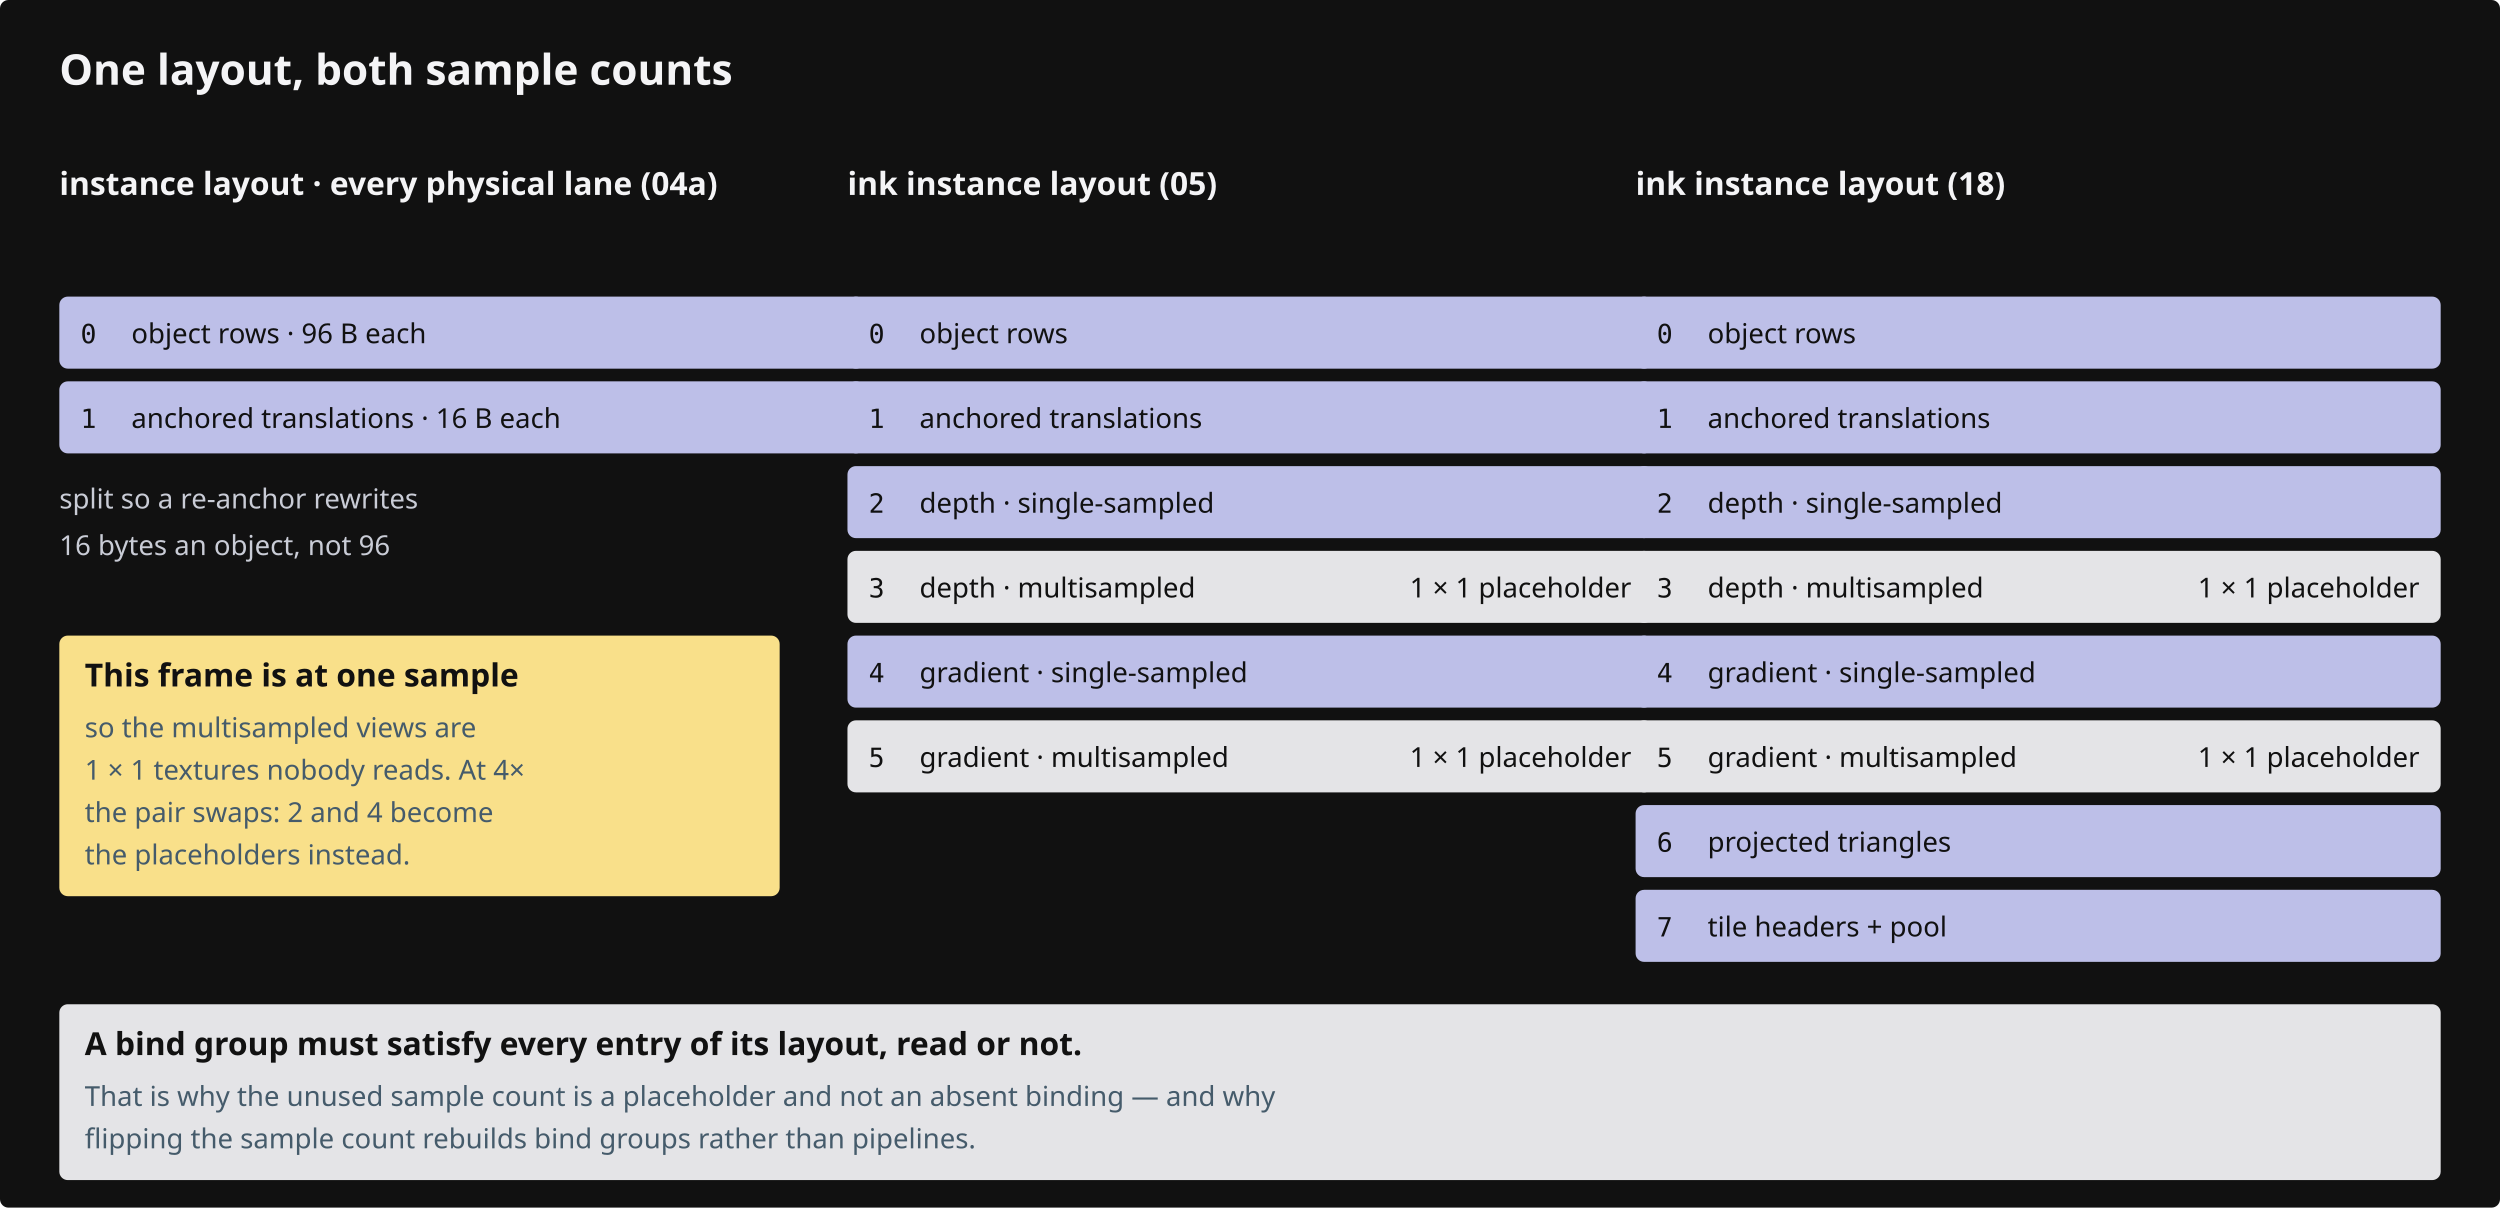
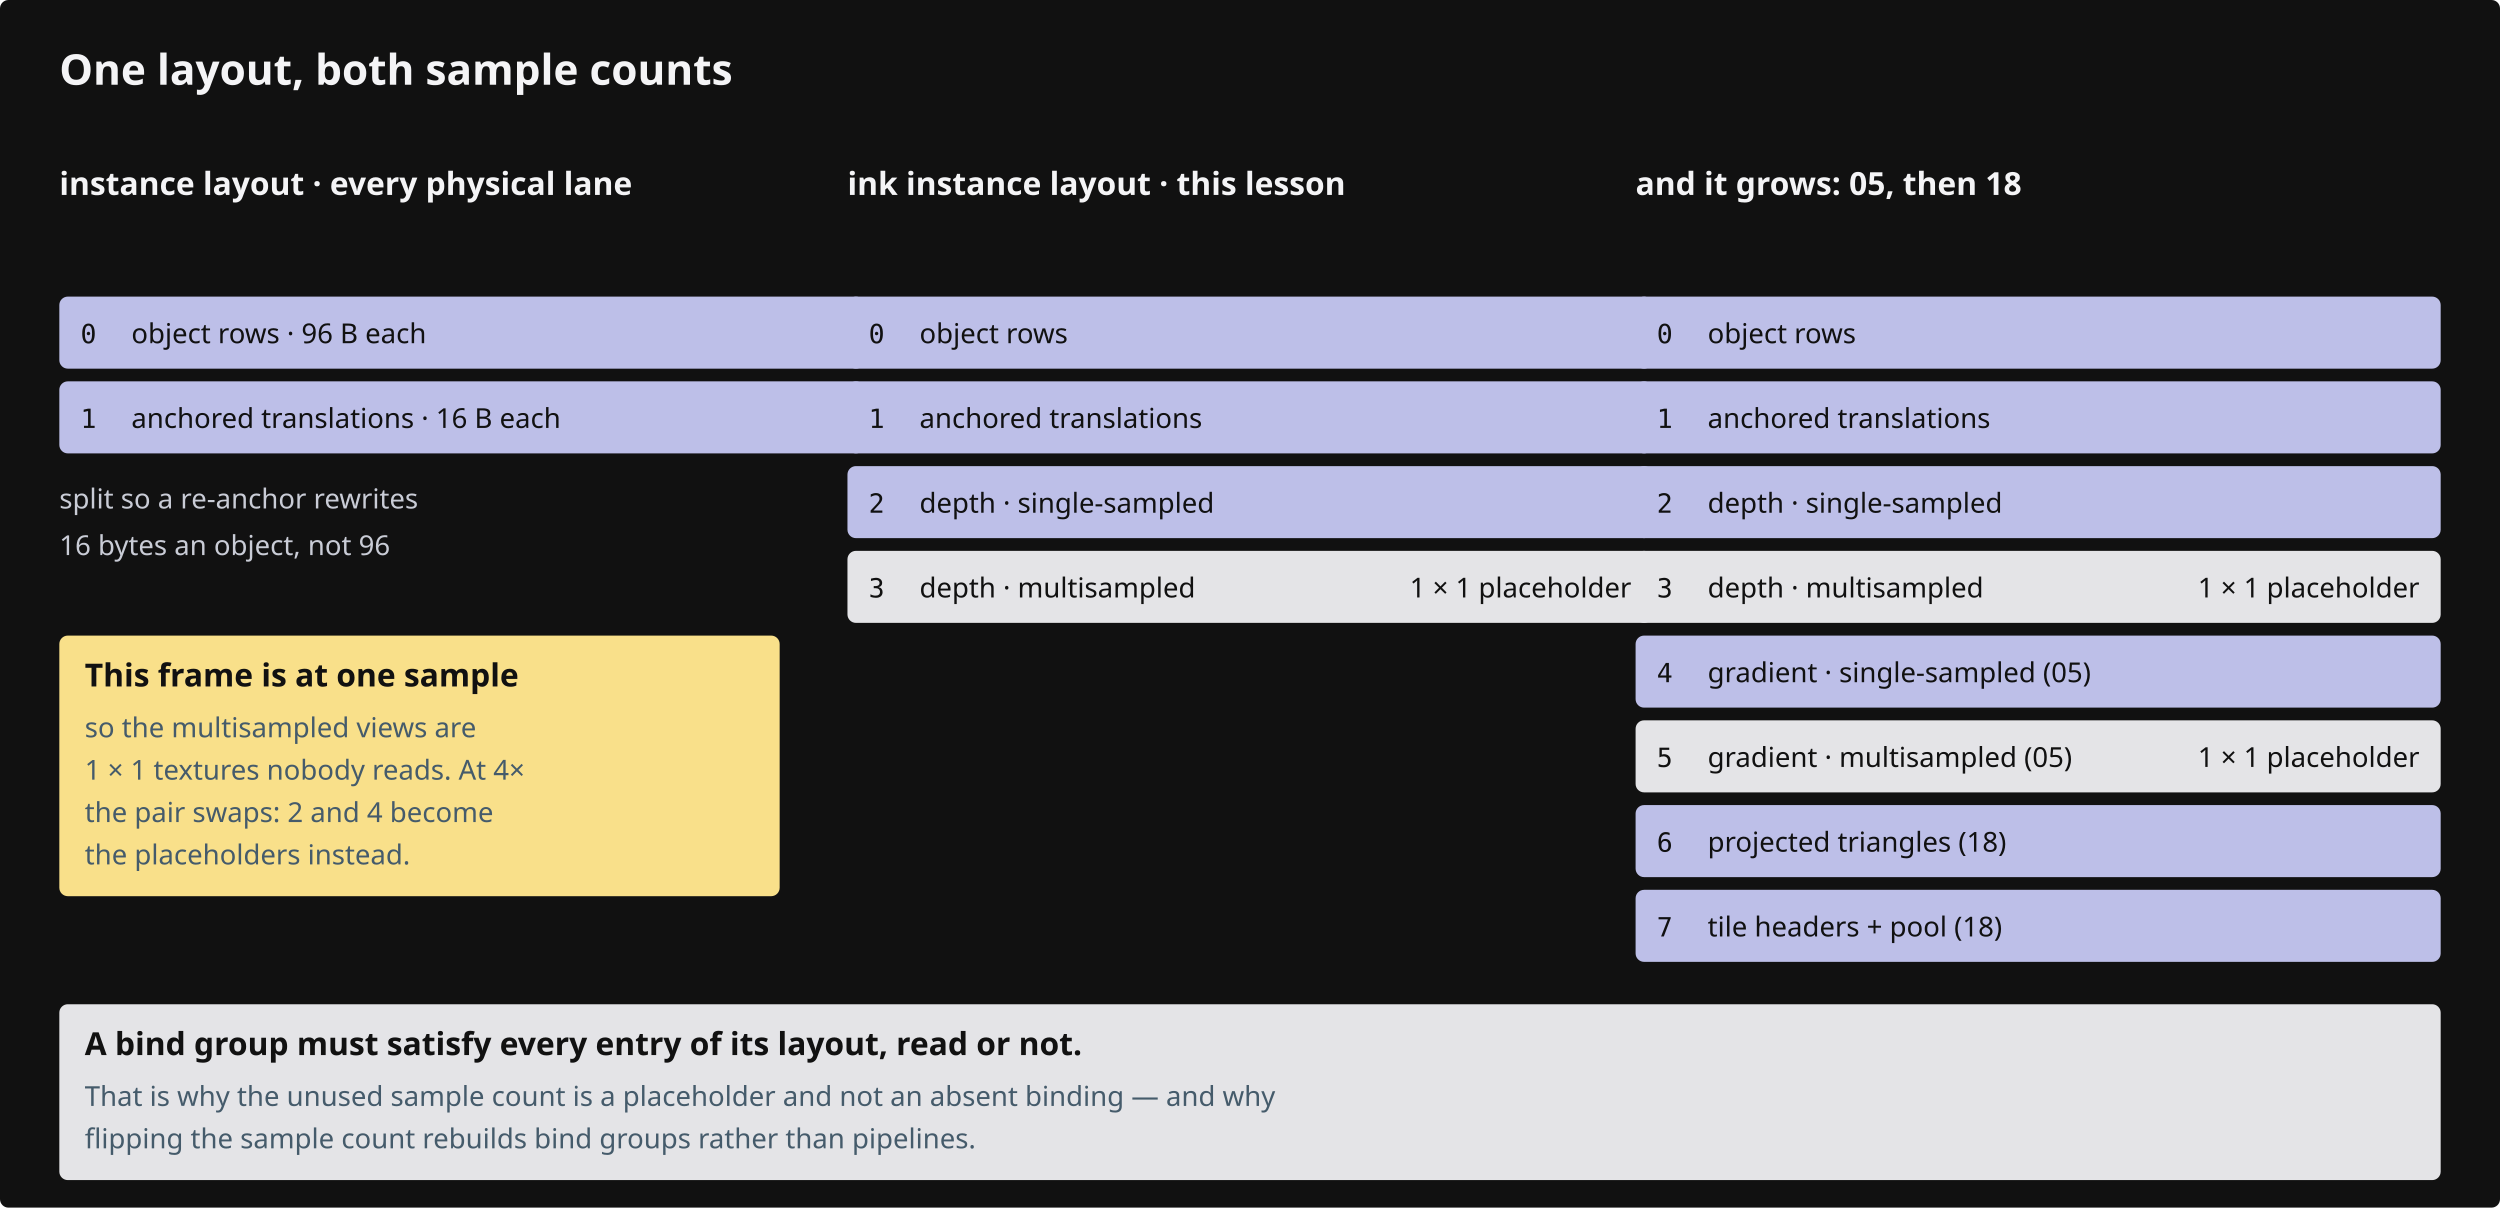
<svg xmlns="http://www.w3.org/2000/svg" viewBox="0 0 1180 570" role="img" aria-labelledby="t d">
  <defs>
    <marker id="a" markerWidth="9" markerHeight="9" refX="7" refY="3" orient="auto">
      <path d="M0,0 L7,3 L0,6" fill="#e4e4e7" />
    </marker>
  </defs>
  <style>text{font-family:system-ui,sans-serif;fill:#f4f4f6;font-size:13px}.h{font-size:20px;font-weight:700}.l{font-size:15px;font-weight:650}.s{font-size:13px;fill:#c9ccd6}.m{font-family:"DejaVu Sans Mono","Liberation Mono",monospace;font-size:12.5px;fill:#f4f4f6}.ar{fill:none;stroke:#e4e4e7;stroke-width:1.6;marker-end:url(#a)}.dash{fill:none;stroke:#e07a26;stroke-width:1.8;stroke-dasharray:7 5}</style>
  <rect width="100%" height="100%" rx="4" fill="#111111" />
  <text class="h" xml:space="preserve" x="28.0" y="40.0" textLength="317.9" lengthAdjust="spacingAndGlyphs">One layout, both sample counts</text>
-   <text class="l" xml:space="preserve" x="28.0" y="92.0" textLength="310.7" lengthAdjust="spacingAndGlyphs">instance layout · every physical lane (04a)</text>
+   <text class="l" xml:space="preserve" x="28.0" y="92.0" textLength="270.5" lengthAdjust="spacingAndGlyphs">instance layout · every physical lane</text>
  <rect x="28.0" y="140.0" width="380.0" height="34.0" rx="4" fill="#bdbfe8" />
  <text class="m" xml:space="preserve" x="38.0" y="162.0" style="fill:#111111" textLength="7.5" lengthAdjust="spacingAndGlyphs">0</text>
  <text class="s" xml:space="preserve" x="62.0" y="162.0" style="fill:#111111" textLength="139.2" lengthAdjust="spacingAndGlyphs">object rows · 96 B each</text>
  <rect x="28.0" y="180.0" width="380.0" height="34.0" rx="4" fill="#bdbfe8" />
  <text class="m" xml:space="preserve" x="38.0" y="202.0" style="fill:#111111" textLength="7.5" lengthAdjust="spacingAndGlyphs">1</text>
  <text class="s" xml:space="preserve" x="62.0" y="202.0" style="fill:#111111" textLength="202.7" lengthAdjust="spacingAndGlyphs">anchored translations · 16 B each</text>
-   <text class="l" xml:space="preserve" x="400.0" y="92.0" textLength="174.5" lengthAdjust="spacingAndGlyphs">ink instance layout (05)</text>
+   <text class="l" xml:space="preserve" x="400.0" y="92.0" textLength="235.1" lengthAdjust="spacingAndGlyphs">ink instance layout · this lesson</text>
  <rect x="400.0" y="140.0" width="380.0" height="34.0" rx="4" fill="#bdbfe8" />
  <text class="m" xml:space="preserve" x="410.0" y="162.0" style="fill:#111111" textLength="7.5" lengthAdjust="spacingAndGlyphs">0</text>
  <text class="s" xml:space="preserve" x="434.0" y="162.0" style="fill:#111111" textLength="70.0" lengthAdjust="spacingAndGlyphs">object rows</text>
  <rect x="400.0" y="180.0" width="380.0" height="34.0" rx="4" fill="#bdbfe8" />
  <text class="m" xml:space="preserve" x="410.0" y="202.0" style="fill:#111111" textLength="7.5" lengthAdjust="spacingAndGlyphs">1</text>
  <text class="s" xml:space="preserve" x="434.0" y="202.0" style="fill:#111111" textLength="133.5" lengthAdjust="spacingAndGlyphs">anchored translations</text>
  <rect x="400.0" y="220.0" width="380.0" height="34.0" rx="4" fill="#bdbfe8" />
  <text class="m" xml:space="preserve" x="410.0" y="242.0" style="fill:#111111" textLength="7.5" lengthAdjust="spacingAndGlyphs">2</text>
  <text class="s" xml:space="preserve" x="434.0" y="242.0" style="fill:#111111" textLength="139.1" lengthAdjust="spacingAndGlyphs">depth · single-sampled</text>
  <rect x="400.0" y="260.0" width="380.0" height="34.0" rx="4" fill="#e4e4e7" />
  <text class="m" xml:space="preserve" x="410.0" y="282.0" style="fill:#111111" textLength="7.5" lengthAdjust="spacingAndGlyphs">3</text>
  <text class="s" xml:space="preserve" x="434.0" y="282.0" style="fill:#111111" textLength="130.2" lengthAdjust="spacingAndGlyphs">depth · multisampled</text>
  <text class="s" xml:space="preserve" x="770.0" y="282.0" text-anchor="end" style="fill:#111111" textLength="105.2" lengthAdjust="spacingAndGlyphs">1 × 1 placeholder</text>
-   <rect x="400.0" y="300.0" width="380.0" height="34.0" rx="4" fill="#bdbfe8" />
-   <text class="m" xml:space="preserve" x="410.0" y="322.0" style="fill:#111111" textLength="7.5" lengthAdjust="spacingAndGlyphs">4</text>
-   <text class="s" xml:space="preserve" x="434.0" y="322.0" style="fill:#111111" textLength="154.9" lengthAdjust="spacingAndGlyphs">gradient · single-sampled</text>
-   <rect x="400.0" y="340.0" width="380.0" height="34.0" rx="4" fill="#e4e4e7" />
-   <text class="m" xml:space="preserve" x="410.0" y="362.0" style="fill:#111111" textLength="7.5" lengthAdjust="spacingAndGlyphs">5</text>
-   <text class="s" xml:space="preserve" x="434.0" y="362.0" style="fill:#111111" textLength="146.0" lengthAdjust="spacingAndGlyphs">gradient · multisampled</text>
-   <text class="s" xml:space="preserve" x="770.0" y="362.0" text-anchor="end" style="fill:#111111" textLength="105.2" lengthAdjust="spacingAndGlyphs">1 × 1 placeholder</text>
-   <text class="l" xml:space="preserve" x="772.0" y="92.0" textLength="174.5" lengthAdjust="spacingAndGlyphs">ink instance layout (18)</text>
+   <text class="l" xml:space="preserve" x="772.0" y="92.0" textLength="182.7" lengthAdjust="spacingAndGlyphs">and it grows: 05, then 18</text>
  <rect x="772.0" y="140.0" width="380.0" height="34.0" rx="4" fill="#bdbfe8" />
  <text class="m" xml:space="preserve" x="782.0" y="162.0" style="fill:#111111" textLength="7.5" lengthAdjust="spacingAndGlyphs">0</text>
  <text class="s" xml:space="preserve" x="806.0" y="162.0" style="fill:#111111" textLength="70.0" lengthAdjust="spacingAndGlyphs">object rows</text>
  <rect x="772.0" y="180.0" width="380.0" height="34.0" rx="4" fill="#bdbfe8" />
  <text class="m" xml:space="preserve" x="782.0" y="202.0" style="fill:#111111" textLength="7.5" lengthAdjust="spacingAndGlyphs">1</text>
  <text class="s" xml:space="preserve" x="806.0" y="202.0" style="fill:#111111" textLength="133.5" lengthAdjust="spacingAndGlyphs">anchored translations</text>
  <rect x="772.0" y="220.0" width="380.0" height="34.0" rx="4" fill="#bdbfe8" />
  <text class="m" xml:space="preserve" x="782.0" y="242.0" style="fill:#111111" textLength="7.5" lengthAdjust="spacingAndGlyphs">2</text>
  <text class="s" xml:space="preserve" x="806.0" y="242.0" style="fill:#111111" textLength="139.1" lengthAdjust="spacingAndGlyphs">depth · single-sampled</text>
  <rect x="772.0" y="260.0" width="380.0" height="34.0" rx="4" fill="#e4e4e7" />
  <text class="m" xml:space="preserve" x="782.0" y="282.0" style="fill:#111111" textLength="7.5" lengthAdjust="spacingAndGlyphs">3</text>
  <text class="s" xml:space="preserve" x="806.0" y="282.0" style="fill:#111111" textLength="130.2" lengthAdjust="spacingAndGlyphs">depth · multisampled</text>
  <text class="s" xml:space="preserve" x="1142.0" y="282.0" text-anchor="end" style="fill:#111111" textLength="105.2" lengthAdjust="spacingAndGlyphs">1 × 1 placeholder</text>
  <rect x="772.0" y="300.0" width="380.0" height="34.0" rx="4" fill="#bdbfe8" />
  <text class="m" xml:space="preserve" x="782.0" y="322.0" style="fill:#111111" textLength="7.5" lengthAdjust="spacingAndGlyphs">4</text>
-   <text class="s" xml:space="preserve" x="806.0" y="322.0" style="fill:#111111" textLength="154.9" lengthAdjust="spacingAndGlyphs">gradient · single-sampled</text>
+   <text class="s" xml:space="preserve" x="806.0" y="322.0" style="fill:#111111" textLength="181.0" lengthAdjust="spacingAndGlyphs">gradient · single-sampled (05)</text>
  <rect x="772.0" y="340.0" width="380.0" height="34.0" rx="4" fill="#e4e4e7" />
  <text class="m" xml:space="preserve" x="782.0" y="362.0" style="fill:#111111" textLength="7.5" lengthAdjust="spacingAndGlyphs">5</text>
-   <text class="s" xml:space="preserve" x="806.0" y="362.0" style="fill:#111111" textLength="146.0" lengthAdjust="spacingAndGlyphs">gradient · multisampled</text>
+   <text class="s" xml:space="preserve" x="806.0" y="362.0" style="fill:#111111" textLength="172.1" lengthAdjust="spacingAndGlyphs">gradient · multisampled (05)</text>
  <text class="s" xml:space="preserve" x="1142.0" y="362.0" text-anchor="end" style="fill:#111111" textLength="105.2" lengthAdjust="spacingAndGlyphs">1 × 1 placeholder</text>
  <rect x="772.0" y="380.0" width="380.0" height="34.0" rx="4" fill="#bdbfe8" />
  <text class="m" xml:space="preserve" x="782.0" y="402.0" style="fill:#111111" textLength="7.5" lengthAdjust="spacingAndGlyphs">6</text>
-   <text class="s" xml:space="preserve" x="806.0" y="402.0" style="fill:#111111" textLength="115.0" lengthAdjust="spacingAndGlyphs">projected triangles</text>
+   <text class="s" xml:space="preserve" x="806.0" y="402.0" style="fill:#111111" textLength="141.1" lengthAdjust="spacingAndGlyphs">projected triangles (18)</text>
  <rect x="772.0" y="420.0" width="380.0" height="34.0" rx="4" fill="#bdbfe8" />
  <text class="m" xml:space="preserve" x="782.0" y="442.0" style="fill:#111111" textLength="7.5" lengthAdjust="spacingAndGlyphs">7</text>
-   <text class="s" xml:space="preserve" x="806.0" y="442.0" style="fill:#111111" textLength="113.0" lengthAdjust="spacingAndGlyphs">tile headers + pool</text>
+   <text class="s" xml:space="preserve" x="806.0" y="442.0" style="fill:#111111" textLength="139.1" lengthAdjust="spacingAndGlyphs">tile headers + pool (18)</text>
  <text class="s" xml:space="preserve" x="28.0" y="240.0" textLength="169.4" lengthAdjust="spacingAndGlyphs">split so a re-anchor rewrites</text>
  <text class="s" xml:space="preserve" x="28.0" y="262.0" textLength="156.2" lengthAdjust="spacingAndGlyphs">16 bytes an object, not 96</text>
  <rect data-box="0" x="28.0" y="300.0" width="340.0" height="123.0" rx="4" fill="#f9e08a" stroke="#f9e08a" stroke-width="0" />
  <text class="l" xml:space="preserve" x="40.0" y="324.0" style="fill:#111111" data-box="0" textLength="205.0" lengthAdjust="spacingAndGlyphs">This frame is at one sample</text>
  <text class="s" xml:space="preserve" x="40.0" y="348.0" style="fill:#455b6b" data-box="0" textLength="184.8" lengthAdjust="spacingAndGlyphs">so the multisampled views are</text>
  <text class="s" xml:space="preserve" x="40.0" y="368.0" style="fill:#455b6b" data-box="0" textLength="207.7" lengthAdjust="spacingAndGlyphs">1 × 1 textures nobody reads. At 4×</text>
  <text class="s" xml:space="preserve" x="40.0" y="388.0" style="fill:#455b6b" data-box="0" textLength="192.9" lengthAdjust="spacingAndGlyphs">the pair swaps: 2 and 4 become</text>
  <text class="s" xml:space="preserve" x="40.0" y="408.0" style="fill:#455b6b" data-box="0" textLength="153.6" lengthAdjust="spacingAndGlyphs">the placeholders instead.</text>
  <rect data-box="1" x="28.0" y="474.0" width="1124.0" height="83.0" rx="4" fill="#e4e4e7" stroke="#e4e4e7" stroke-width="0" />
  <text class="l" xml:space="preserve" x="40.0" y="498.0" style="fill:#111111" data-box="1" textLength="470.7" lengthAdjust="spacingAndGlyphs">A bind group must satisfy every entry of its layout, read or not.</text>
  <text class="s" xml:space="preserve" x="40.0" y="522.0" style="fill:#455b6b" data-box="1" textLength="562.3" lengthAdjust="spacingAndGlyphs">That is why the unused sample count is a placeholder and not an absent binding — and why</text>
  <text class="s" xml:space="preserve" x="40.0" y="542.0" style="fill:#455b6b" data-box="1" textLength="420.6" lengthAdjust="spacingAndGlyphs">flipping the sample count rebuilds bind groups rather than pipelines.</text>
</svg>
